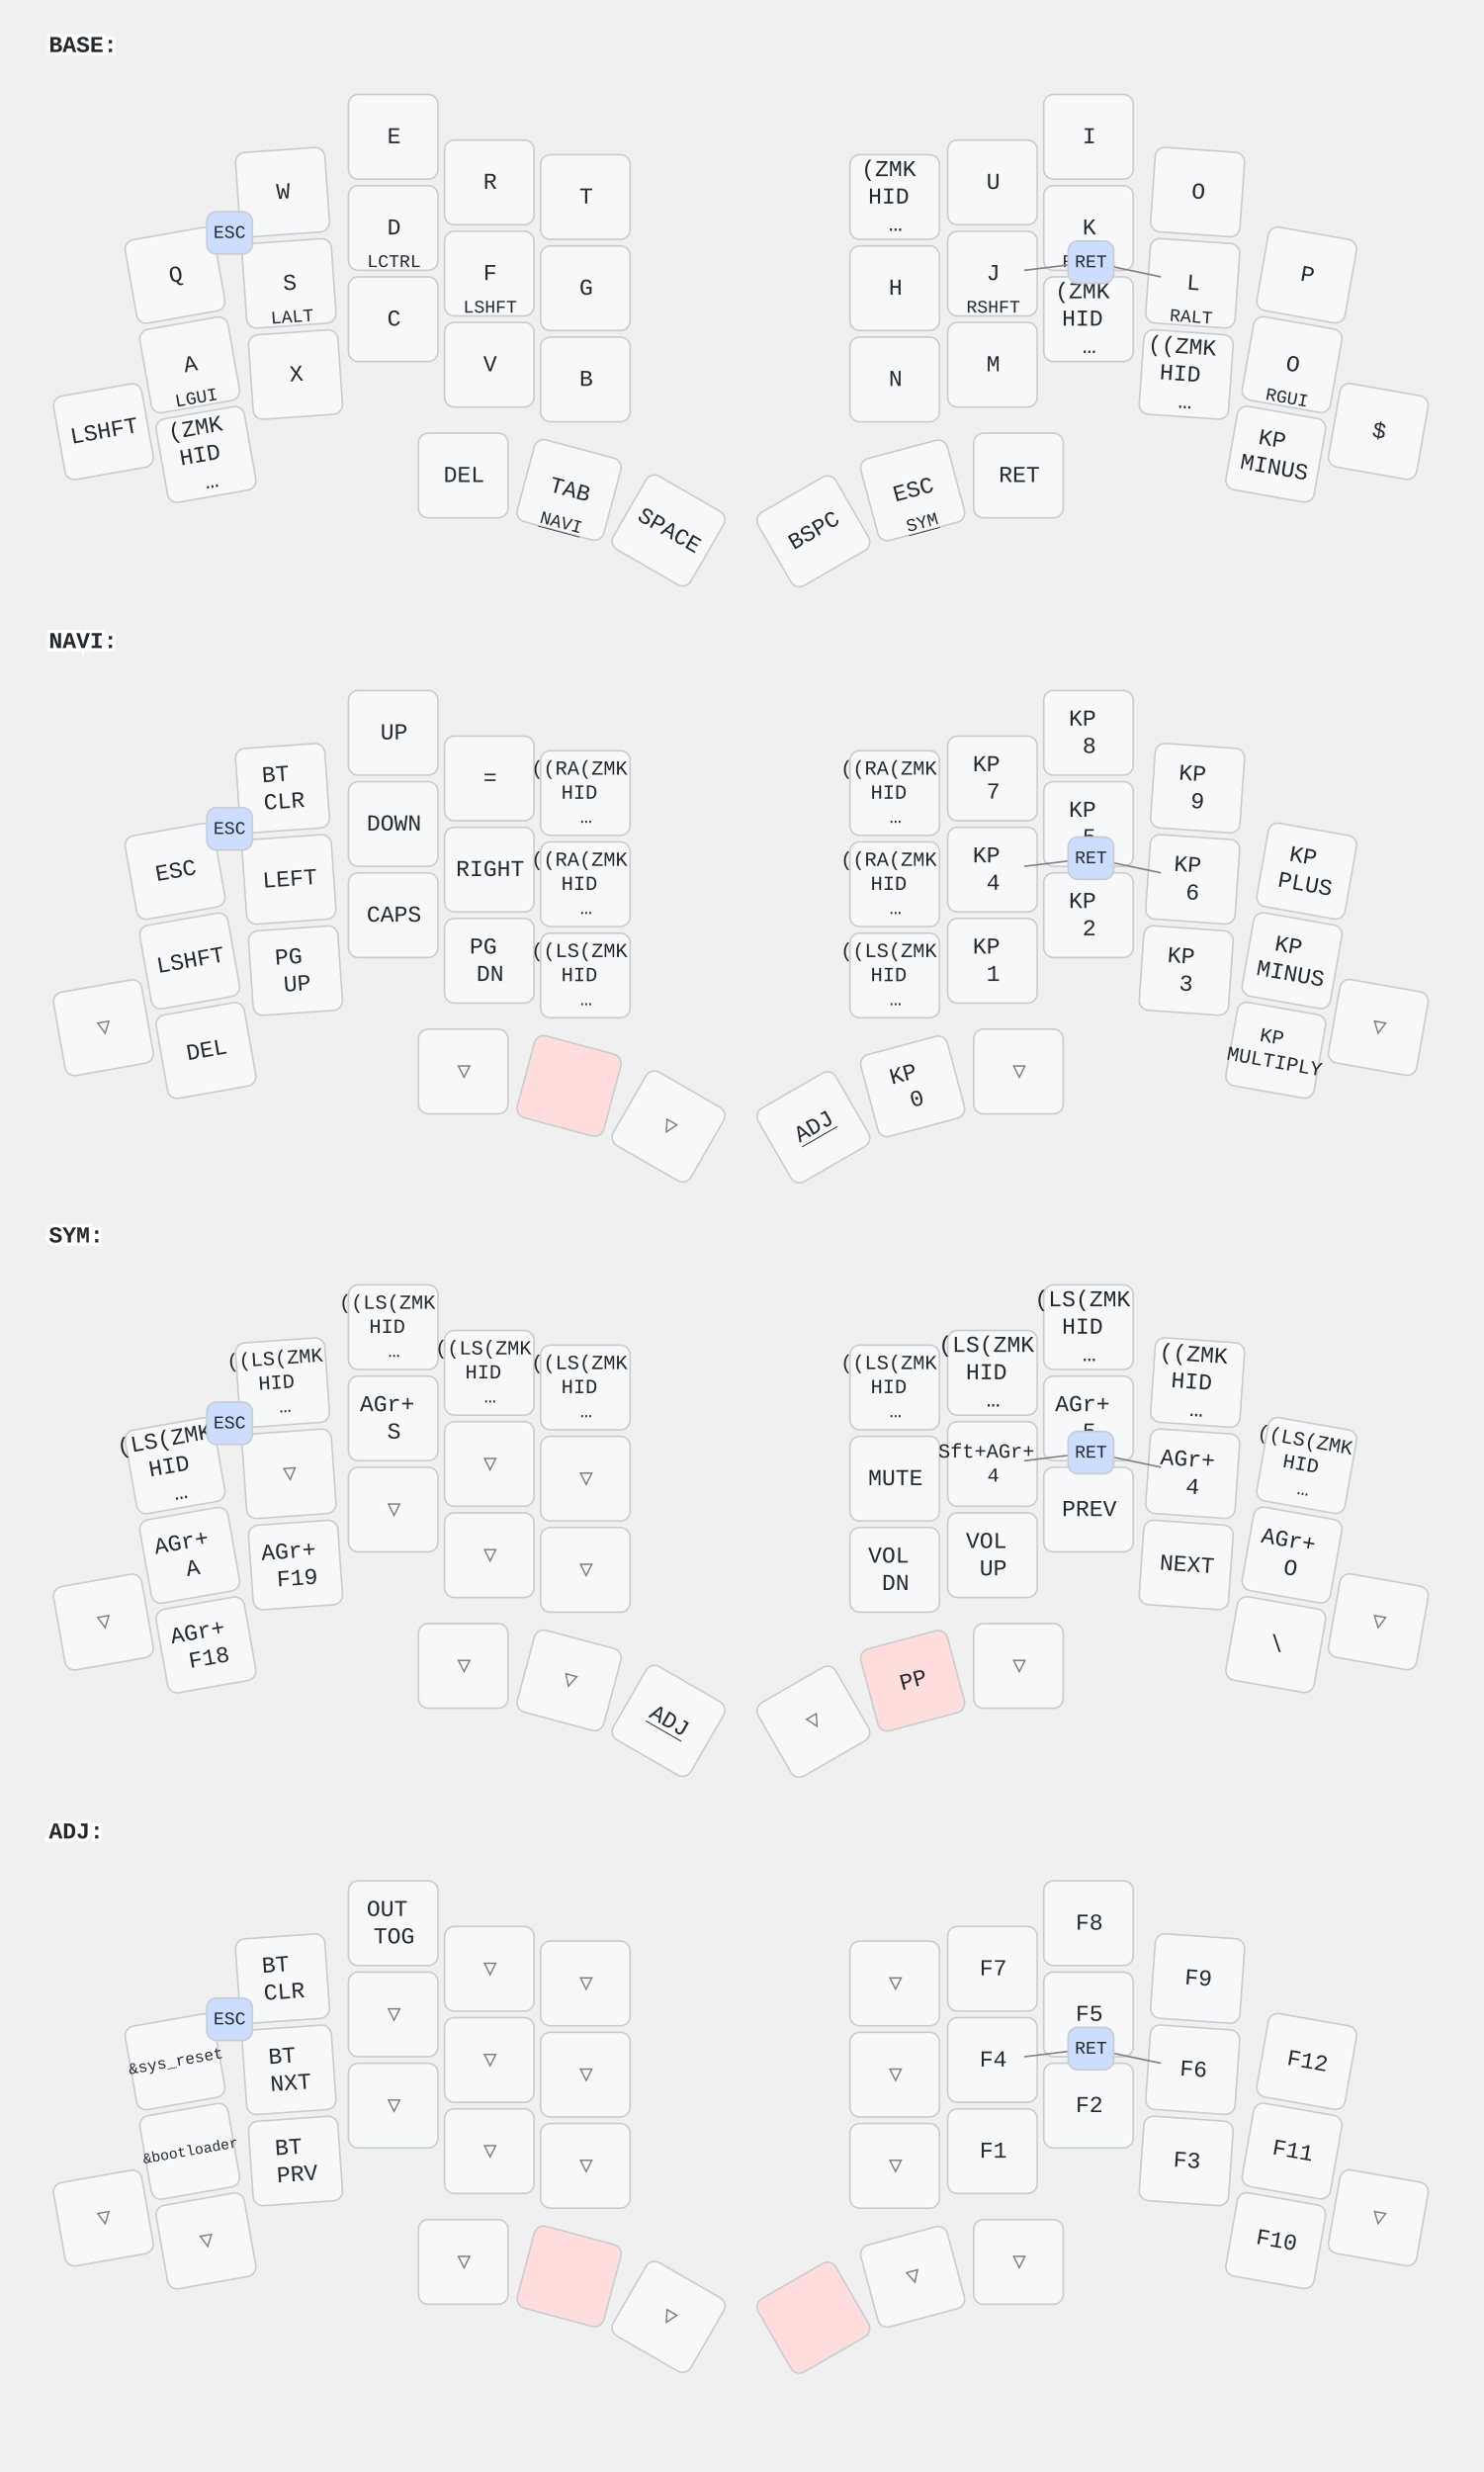
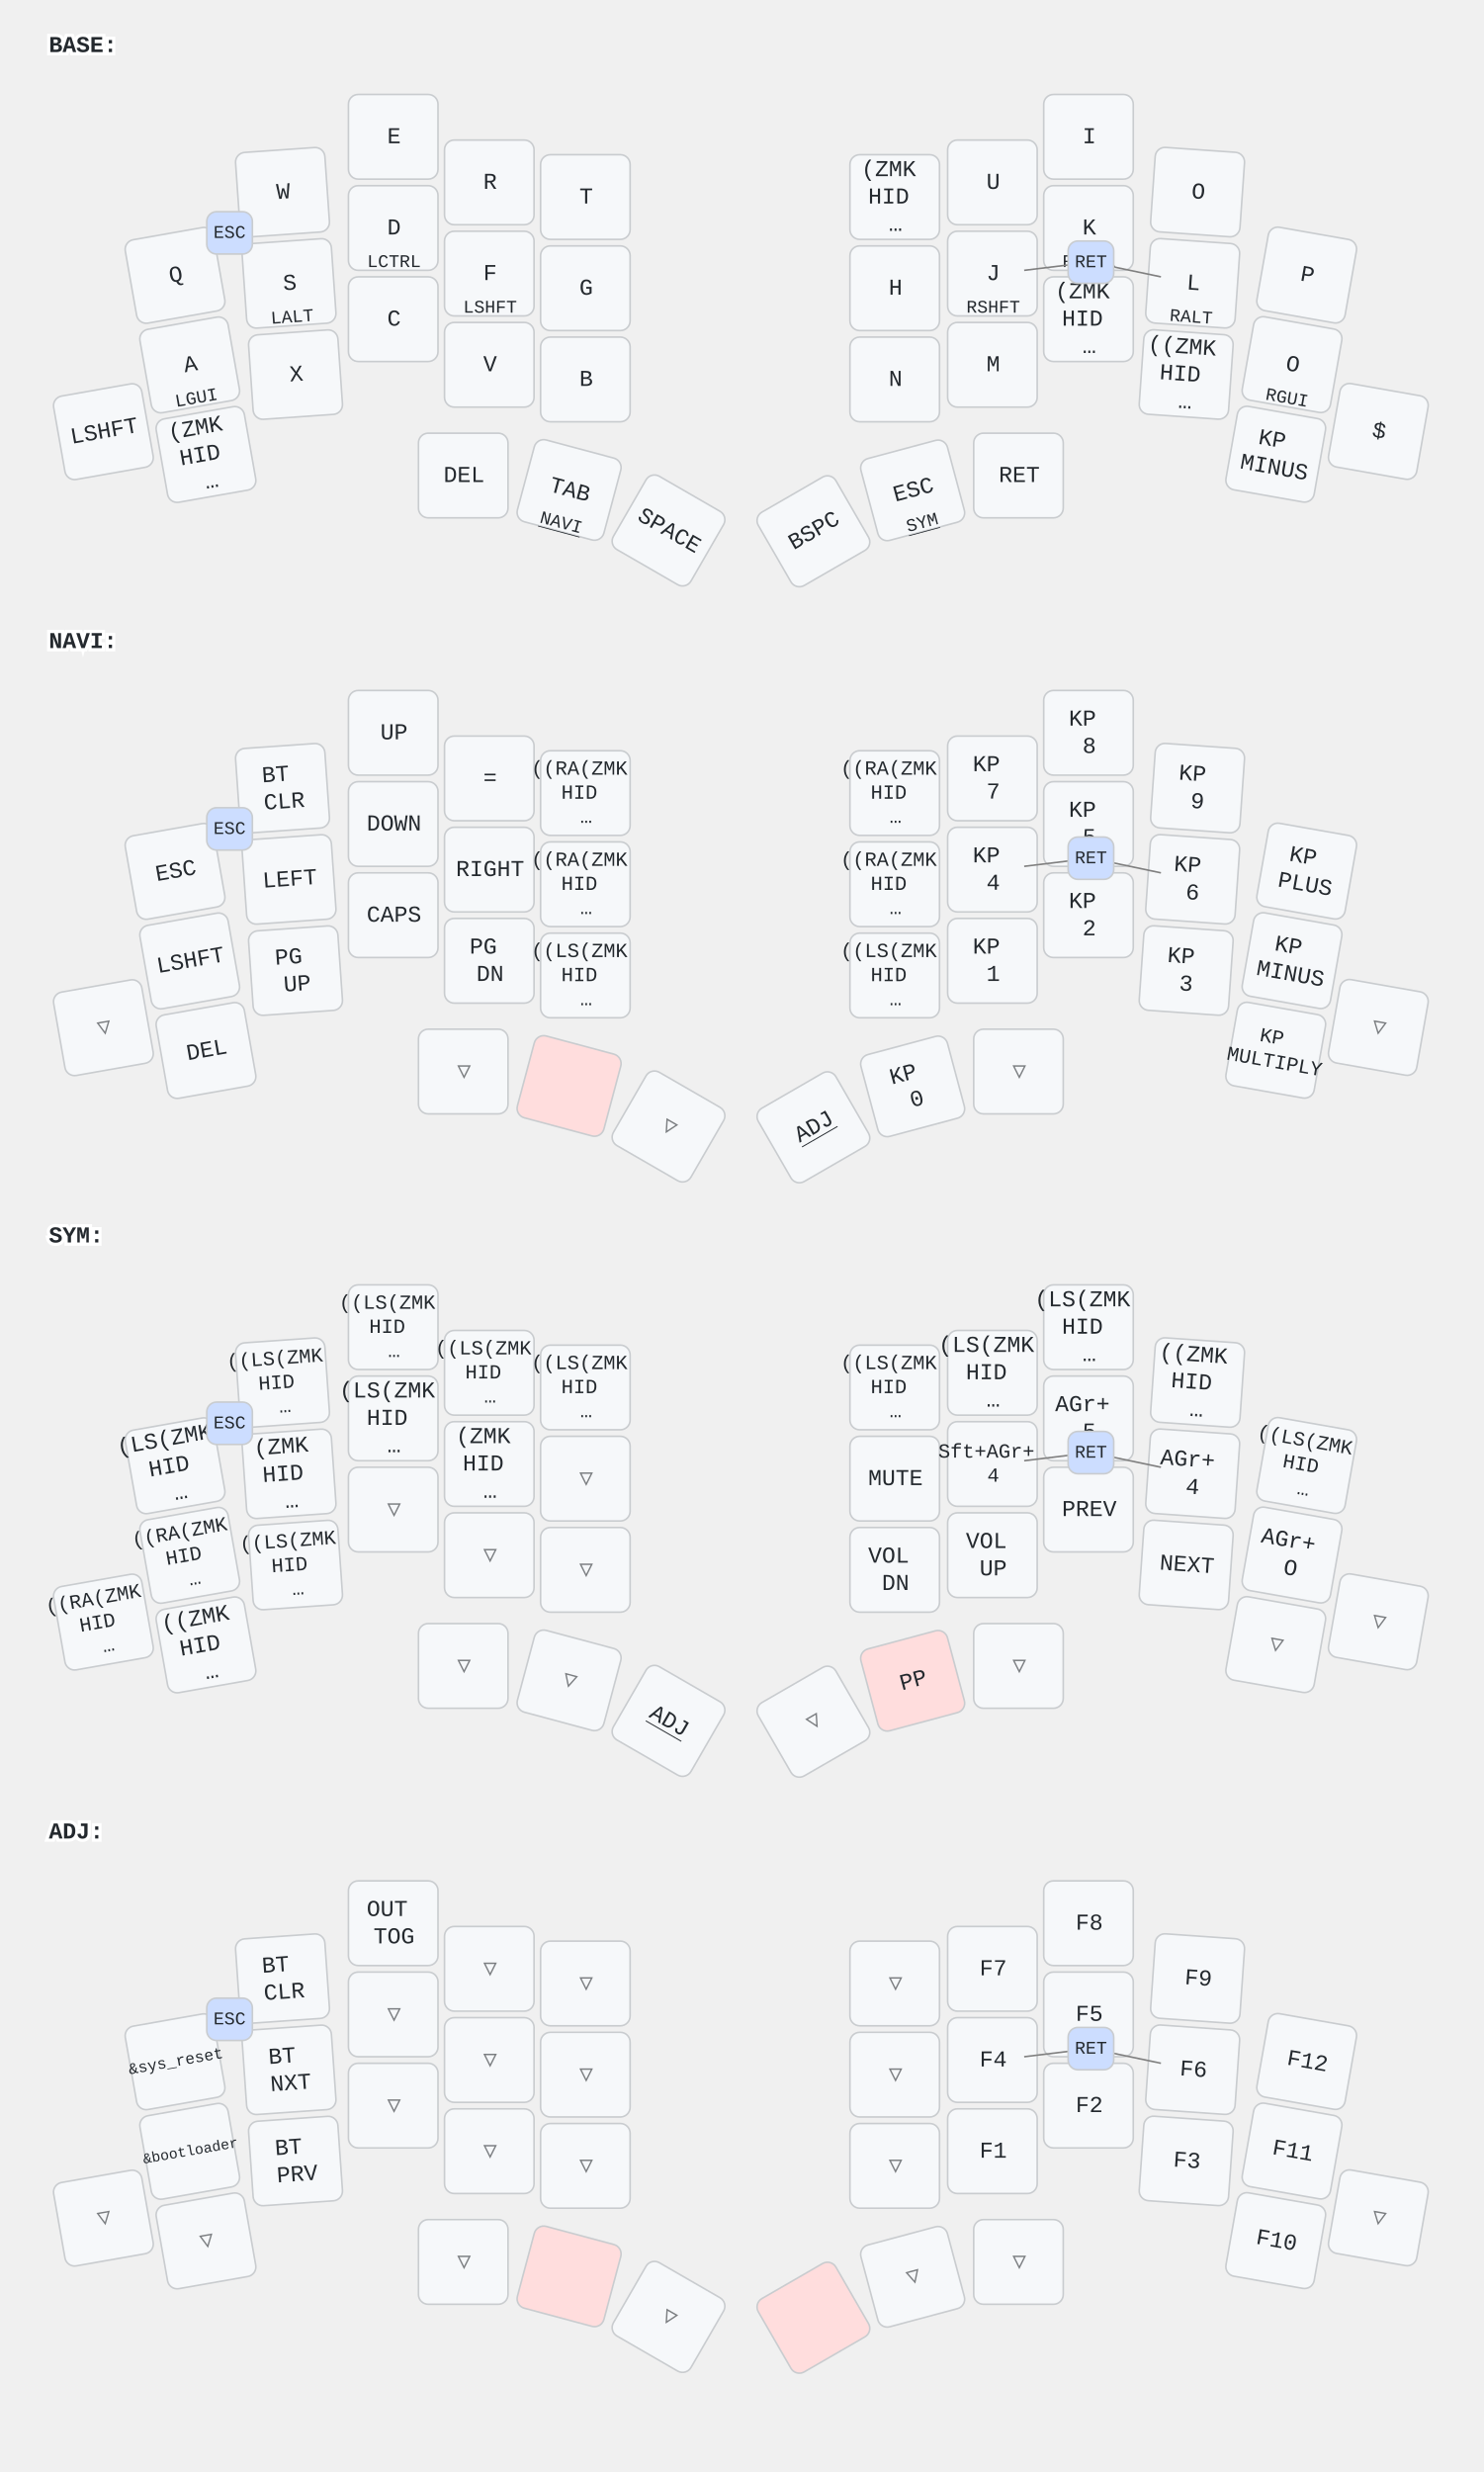
<svg xmlns="http://www.w3.org/2000/svg" width="911" height="1518" viewBox="0 0 911 1518" class="keymap">
  <style>/* inherit to force styles through use tags */
svg path {
    fill: inherit;
}

/* font and background color specifications */
svg.keymap {
    font-family: SFMono-Regular,Consolas,Liberation Mono,Menlo,monospace;
    font-size: 14px;
    font-kerning: normal;
    text-rendering: optimizeLegibility;
    fill: #24292e;
}

/* default key styling */
rect.key {
    fill: #f6f8fa;
}

rect.key, rect.combo {
    stroke: #c9cccf;
    stroke-width: 1;
}

/* default key side styling, only used is draw_key_sides is set */
rect.side {
    filter: brightness(90%);
}

/* color accent for combo boxes */
rect.combo, rect.combo-separate {
    fill: #cdf;
}

/* color accent for held keys */
rect.held, rect.combo.held {
    fill: #fdd;
}

/* color accent for ghost (optional) keys */
rect.ghost, rect.combo.ghost {
    stroke-dasharray: 4, 4;
    stroke-width: 2;
}

text {
    text-anchor: middle;
    dominant-baseline: middle;
}

/* styling for layer labels */
text.label {
    font-weight: bold;
    text-anchor: start;
    stroke: white;
    stroke-width: 4;
    paint-order: stroke;
}

/* styling for optional footer */
text.footer {
    text-anchor: end;
    dominant-baseline: auto;
    stroke: white;
    stroke-width: 4;
    paint-order: stroke;
}

/* styling for combo tap, and key hold/shifted label text */
text.combo, text.hold, text.shifted {
    font-size: 11px;
}

text.hold {
    text-anchor: middle;
    dominant-baseline: auto;
}

text.shifted {
    text-anchor: middle;
    dominant-baseline: hanging;
}

text.layer-activator {
    text-decoration: underline;
}

/* styling for hold/shifted label text in combo box */
text.combo.hold, text.combo.shifted {
    font-size: 8px;
}

/* lighter symbol for transparent keys */
text.trans {
    fill: #7b7e81;
}

/* styling for combo dendrons */
path.combo {
    stroke-width: 1;
    stroke: gray;
    fill: none;
}

/* Start Tabler Icons Cleanup */
/* cannot use height/width with glyphs */
.icon-tabler &gt; path {
    fill: inherit;
    stroke: inherit;
    stroke-width: 2;
}
/* hide tabler's default box */
.icon-tabler &gt; path[stroke="none"][fill="none"] {
    visibility: hidden;
}
/* End Tabler Icons Cleanup */
</style>
  <g transform="translate(30, 0)" class="layer-BASE">
    <text x="0" y="28" class="label" id="BASE">BASE:</text>
    <g transform="translate(0, 56)">
      <g transform="translate(78, 113) rotate(-10.0)" class="key keypos-0">
        <rect rx="6" ry="6" x="-28" y="-26" width="55" height="52" class="key" />
        <text x="0" y="0" class="key tap">Q</text>
      </g>
      <g transform="translate(144, 62) rotate(-4.0)" class="key keypos-1">
        <rect rx="6" ry="6" x="-28" y="-26" width="55" height="52" class="key" />
        <text x="0" y="0" class="key tap">W</text>
      </g>
      <g transform="translate(212, 28)" class="key keypos-2">
        <rect rx="6" ry="6" x="-28" y="-26" width="55" height="52" class="key" />
        <text x="0" y="0" class="key tap">E</text>
      </g>
      <g transform="translate(271, 56)" class="key keypos-3">
        <rect rx="6" ry="6" x="-28" y="-26" width="55" height="52" class="key" />
        <text x="0" y="0" class="key tap">R</text>
      </g>
      <g transform="translate(330, 65)" class="key keypos-4">
        <rect rx="6" ry="6" x="-28" y="-26" width="55" height="52" class="key" />
        <text x="0" y="0" class="key tap">T</text>
      </g>
      <g transform="translate(520, 65)" class="key keypos-5">
        <rect rx="6" ry="6" x="-28" y="-26" width="55" height="52" class="key" />
        <text x="0" y="0" class="key tap">
          <tspan x="0" dy="-1.2em">(ZMK</tspan>
          <tspan x="0" dy="1.2em">HID</tspan>
          <tspan x="0" dy="1.2em">…</tspan>
        </text>
      </g>
      <g transform="translate(580, 56)" class="key keypos-6">
        <rect rx="6" ry="6" x="-28" y="-26" width="55" height="52" class="key" />
        <text x="0" y="0" class="key tap">U</text>
      </g>
      <g transform="translate(639, 28)" class="key keypos-7">
        <rect rx="6" ry="6" x="-28" y="-26" width="55" height="52" class="key" />
        <text x="0" y="0" class="key tap">I</text>
      </g>
      <g transform="translate(706, 62) rotate(4.0)" class="key keypos-8">
        <rect rx="6" ry="6" x="-28" y="-26" width="55" height="52" class="key" />
        <text x="0" y="0" class="key tap">O</text>
      </g>
      <g transform="translate(773, 113) rotate(10.0)" class="key keypos-9">
        <rect rx="6" ry="6" x="-28" y="-26" width="55" height="52" class="key" />
        <text x="0" y="0" class="key tap">P</text>
      </g>
      <g transform="translate(87, 168) rotate(-10.0)" class="key keypos-10">
        <rect rx="6" ry="6" x="-28" y="-26" width="55" height="52" class="key" />
        <text x="0" y="0" class="key tap">A</text>
        <text x="0" y="24" class="key hold">LGUI</text>
      </g>
      <g transform="translate(148, 118) rotate(-4.0)" class="key keypos-11">
        <rect rx="6" ry="6" x="-28" y="-26" width="55" height="52" class="key" />
        <text x="0" y="0" class="key tap">S</text>
        <text x="0" y="24" class="key hold">LALT</text>
      </g>
      <g transform="translate(212, 84)" class="key keypos-12">
        <rect rx="6" ry="6" x="-28" y="-26" width="55" height="52" class="key" />
        <text x="0" y="0" class="key tap">D</text>
        <text x="0" y="24" class="key hold">LCTRL</text>
      </g>
      <g transform="translate(271, 112)" class="key keypos-13">
        <rect rx="6" ry="6" x="-28" y="-26" width="55" height="52" class="key" />
        <text x="0" y="0" class="key tap">F</text>
        <text x="0" y="24" class="key hold">LSHFT</text>
      </g>
      <g transform="translate(330, 121)" class="key keypos-14">
        <rect rx="6" ry="6" x="-28" y="-26" width="55" height="52" class="key" />
        <text x="0" y="0" class="key tap">G</text>
      </g>
      <g transform="translate(520, 121)" class="key keypos-15">
        <rect rx="6" ry="6" x="-28" y="-26" width="55" height="52" class="key" />
        <text x="0" y="0" class="key tap">H</text>
      </g>
      <g transform="translate(580, 112)" class="key keypos-16">
        <rect rx="6" ry="6" x="-28" y="-26" width="55" height="52" class="key" />
        <text x="0" y="0" class="key tap">J</text>
        <text x="0" y="24" class="key hold">RSHFT</text>
      </g>
      <g transform="translate(639, 84)" class="key keypos-17">
        <rect rx="6" ry="6" x="-28" y="-26" width="55" height="52" class="key" />
        <text x="0" y="0" class="key tap">K</text>
        <text x="0" y="24" class="key hold">RCTRL</text>
      </g>
      <g transform="translate(703, 118) rotate(4.0)" class="key keypos-18">
        <rect rx="6" ry="6" x="-28" y="-26" width="55" height="52" class="key" />
        <text x="0" y="0" class="key tap">L</text>
        <text x="0" y="24" class="key hold">RALT</text>
      </g>
      <g transform="translate(764, 168) rotate(10.0)" class="key keypos-19">
        <rect rx="6" ry="6" x="-28" y="-26" width="55" height="52" class="key" />
        <text x="0" y="0" class="key tap">O</text>
        <text x="0" y="24" class="key hold">RGUI</text>
      </g>
      <g transform="translate(34, 209) rotate(-10.0)" class="key keypos-20">
        <rect rx="6" ry="6" x="-28" y="-26" width="55" height="52" class="key" />
        <text x="0" y="0" class="key tap">LSHFT</text>
      </g>
      <g transform="translate(97, 223) rotate(-10.0)" class="key keypos-21">
        <rect rx="6" ry="6" x="-28" y="-26" width="55" height="52" class="key" />
        <text x="0" y="0" class="key tap">
          <tspan x="0" dy="-1.2em">(ZMK</tspan>
          <tspan x="0" dy="1.2em">HID</tspan>
          <tspan x="0" dy="1.2em">…</tspan>
        </text>
      </g>
      <g transform="translate(152, 174) rotate(-4.0)" class="key keypos-22">
        <rect rx="6" ry="6" x="-28" y="-26" width="55" height="52" class="key" />
        <text x="0" y="0" class="key tap">X</text>
      </g>
      <g transform="translate(212, 140)" class="key keypos-23">
        <rect rx="6" ry="6" x="-28" y="-26" width="55" height="52" class="key" />
        <text x="0" y="0" class="key tap">C</text>
      </g>
      <g transform="translate(271, 168)" class="key keypos-24">
        <rect rx="6" ry="6" x="-28" y="-26" width="55" height="52" class="key" />
        <text x="0" y="0" class="key tap">V</text>
      </g>
      <g transform="translate(330, 177)" class="key keypos-25">
        <rect rx="6" ry="6" x="-28" y="-26" width="55" height="52" class="key" />
        <text x="0" y="0" class="key tap">B</text>
      </g>
      <g transform="translate(520, 177)" class="key keypos-26">
        <rect rx="6" ry="6" x="-28" y="-26" width="55" height="52" class="key" />
        <text x="0" y="0" class="key tap">N</text>
      </g>
      <g transform="translate(580, 168)" class="key keypos-27">
        <rect rx="6" ry="6" x="-28" y="-26" width="55" height="52" class="key" />
        <text x="0" y="0" class="key tap">M</text>
      </g>
      <g transform="translate(639, 140)" class="key keypos-28">
        <rect rx="6" ry="6" x="-28" y="-26" width="55" height="52" class="key" />
        <text x="0" y="0" class="key tap">
          <tspan x="0" dy="-1.2em">(ZMK</tspan>
          <tspan x="0" dy="1.2em">HID</tspan>
          <tspan x="0" dy="1.2em">…</tspan>
        </text>
      </g>
      <g transform="translate(699, 174) rotate(4.0)" class="key keypos-29">
        <rect rx="6" ry="6" x="-28" y="-26" width="55" height="52" class="key" />
        <text x="0" y="0" class="key tap">
          <tspan x="0" dy="-1.2em">((ZMK</tspan>
          <tspan x="0" dy="1.2em">HID</tspan>
          <tspan x="0" dy="1.2em">…</tspan>
        </text>
      </g>
      <g transform="translate(754, 223) rotate(10.0)" class="key keypos-30">
        <rect rx="6" ry="6" x="-28" y="-26" width="55" height="52" class="key" />
        <text x="0" y="0" class="key tap">
          <tspan x="0" dy="-0.6em">KP</tspan>
          <tspan x="0" dy="1.2em">MINUS</tspan>
        </text>
      </g>
      <g transform="translate(817, 209) rotate(10.0)" class="key keypos-31">
        <rect rx="6" ry="6" x="-28" y="-26" width="55" height="52" class="key" />
        <text x="0" y="0" class="key tap">$</text>
      </g>
      <g transform="translate(255, 236)" class="key keypos-32">
        <rect rx="6" ry="6" x="-28" y="-26" width="55" height="52" class="key" />
        <text x="0" y="0" class="key tap">DEL</text>
      </g>
      <g transform="translate(320, 245) rotate(15.0)" class="key keypos-33">
        <rect rx="6" ry="6" x="-28" y="-26" width="55" height="52" class="key" />
        <text x="0" y="0" class="key tap">TAB</text>
        <a href="#NAVI">
          <text x="0" y="24" class="key hold layer-activator">NAVI</text>
        </a>
      </g>
      <g transform="translate(381, 270) rotate(30.0)" class="key keypos-34">
        <rect rx="6" ry="6" x="-28" y="-26" width="55" height="52" class="key" />
        <text x="0" y="0" class="key tap">SPACE</text>
      </g>
      <g transform="translate(470, 270) rotate(-30.0)" class="key keypos-35">
        <rect rx="6" ry="6" x="-28" y="-26" width="55" height="52" class="key" />
        <text x="0" y="0" class="key tap">BSPC</text>
      </g>
      <g transform="translate(531, 245) rotate(-15.0)" class="key keypos-36">
        <rect rx="6" ry="6" x="-28" y="-26" width="55" height="52" class="key" />
        <text x="0" y="0" class="key tap">ESC</text>
        <a href="#SYM">
          <text x="0" y="24" class="key hold layer-activator">SYM</text>
        </a>
      </g>
      <g transform="translate(596, 236)" class="key keypos-37">
        <rect rx="6" ry="6" x="-28" y="-26" width="55" height="52" class="key" />
        <text x="0" y="0" class="key tap">RET</text>
      </g>
      <g class="combo combopos-0">
        <rect rx="6" ry="6" x="97" y="74" width="28" height="26" class="combo" />
        <text x="111" y="87" class="combo tap">ESC</text>
      </g>
      <g class="combo combopos-1">
        <path d="M640,105 l-41,5" class="combo" />
        <path d="M640,105 l43,9" class="combo" />
        <rect rx="6" ry="6" x="626" y="92" width="28" height="26" class="combo" />
        <text x="640" y="105" class="combo tap">RET</text>
      </g>
    </g>
  </g>
  <g transform="translate(30, 366)" class="layer-NAVI">
    <text x="0" y="28" class="label" id="NAVI">NAVI:</text>
    <g transform="translate(0, 56)">
      <g transform="translate(78, 113) rotate(-10.0)" class="key keypos-0">
        <rect rx="6" ry="6" x="-28" y="-26" width="55" height="52" class="key" />
        <text x="0" y="0" class="key tap">ESC</text>
      </g>
      <g transform="translate(144, 62) rotate(-4.0)" class="key keypos-1">
        <rect rx="6" ry="6" x="-28" y="-26" width="55" height="52" class="key" />
        <text x="0" y="0" class="key tap">
          <tspan x="0" dy="-0.6em">BT</tspan>
          <tspan x="0" dy="1.2em">CLR</tspan>
        </text>
      </g>
      <g transform="translate(212, 28)" class="key keypos-2">
        <rect rx="6" ry="6" x="-28" y="-26" width="55" height="52" class="key" />
        <text x="0" y="0" class="key tap">UP</text>
      </g>
      <g transform="translate(271, 56)" class="key keypos-3">
        <rect rx="6" ry="6" x="-28" y="-26" width="55" height="52" class="key" />
        <text x="0" y="0" class="key tap">=</text>
      </g>
      <g transform="translate(330, 65)" class="key keypos-4">
        <rect rx="6" ry="6" x="-28" y="-26" width="55" height="52" class="key" />
        <text x="0" y="0" class="key tap">
          <tspan x="0" dy="-1.2em" style="font-size: 88%">((RA(ZMK</tspan>
          <tspan x="0" dy="1.2em" style="font-size: 88%">HID</tspan>
          <tspan x="0" dy="1.2em" style="font-size: 88%">…</tspan>
        </text>
      </g>
      <g transform="translate(520, 65)" class="key keypos-5">
        <rect rx="6" ry="6" x="-28" y="-26" width="55" height="52" class="key" />
        <text x="0" y="0" class="key tap">
          <tspan x="0" dy="-1.2em" style="font-size: 88%">((RA(ZMK</tspan>
          <tspan x="0" dy="1.2em" style="font-size: 88%">HID</tspan>
          <tspan x="0" dy="1.2em" style="font-size: 88%">…</tspan>
        </text>
      </g>
      <g transform="translate(580, 56)" class="key keypos-6">
        <rect rx="6" ry="6" x="-28" y="-26" width="55" height="52" class="key" />
        <text x="0" y="0" class="key tap">
          <tspan x="0" dy="-0.6em">KP</tspan>
          <tspan x="0" dy="1.2em">7</tspan>
        </text>
      </g>
      <g transform="translate(639, 28)" class="key keypos-7">
        <rect rx="6" ry="6" x="-28" y="-26" width="55" height="52" class="key" />
        <text x="0" y="0" class="key tap">
          <tspan x="0" dy="-0.6em">KP</tspan>
          <tspan x="0" dy="1.2em">8</tspan>
        </text>
      </g>
      <g transform="translate(706, 62) rotate(4.0)" class="key keypos-8">
        <rect rx="6" ry="6" x="-28" y="-26" width="55" height="52" class="key" />
        <text x="0" y="0" class="key tap">
          <tspan x="0" dy="-0.6em">KP</tspan>
          <tspan x="0" dy="1.2em">9</tspan>
        </text>
      </g>
      <g transform="translate(773, 113) rotate(10.0)" class="key keypos-9">
        <rect rx="6" ry="6" x="-28" y="-26" width="55" height="52" class="key" />
        <text x="0" y="0" class="key tap">
          <tspan x="0" dy="-0.6em">KP</tspan>
          <tspan x="0" dy="1.2em">PLUS</tspan>
        </text>
      </g>
      <g transform="translate(87, 168) rotate(-10.0)" class="key keypos-10">
        <rect rx="6" ry="6" x="-28" y="-26" width="55" height="52" class="key" />
        <text x="0" y="0" class="key tap">LSHFT</text>
      </g>
      <g transform="translate(148, 118) rotate(-4.0)" class="key keypos-11">
        <rect rx="6" ry="6" x="-28" y="-26" width="55" height="52" class="key" />
        <text x="0" y="0" class="key tap">LEFT</text>
      </g>
      <g transform="translate(212, 84)" class="key keypos-12">
        <rect rx="6" ry="6" x="-28" y="-26" width="55" height="52" class="key" />
        <text x="0" y="0" class="key tap">DOWN</text>
      </g>
      <g transform="translate(271, 112)" class="key keypos-13">
        <rect rx="6" ry="6" x="-28" y="-26" width="55" height="52" class="key" />
        <text x="0" y="0" class="key tap">RIGHT</text>
      </g>
      <g transform="translate(330, 121)" class="key keypos-14">
        <rect rx="6" ry="6" x="-28" y="-26" width="55" height="52" class="key" />
        <text x="0" y="0" class="key tap">
          <tspan x="0" dy="-1.2em" style="font-size: 88%">((RA(ZMK</tspan>
          <tspan x="0" dy="1.2em" style="font-size: 88%">HID</tspan>
          <tspan x="0" dy="1.2em" style="font-size: 88%">…</tspan>
        </text>
      </g>
      <g transform="translate(520, 121)" class="key keypos-15">
        <rect rx="6" ry="6" x="-28" y="-26" width="55" height="52" class="key" />
        <text x="0" y="0" class="key tap">
          <tspan x="0" dy="-1.2em" style="font-size: 88%">((RA(ZMK</tspan>
          <tspan x="0" dy="1.2em" style="font-size: 88%">HID</tspan>
          <tspan x="0" dy="1.2em" style="font-size: 88%">…</tspan>
        </text>
      </g>
      <g transform="translate(580, 112)" class="key keypos-16">
        <rect rx="6" ry="6" x="-28" y="-26" width="55" height="52" class="key" />
        <text x="0" y="0" class="key tap">
          <tspan x="0" dy="-0.6em">KP</tspan>
          <tspan x="0" dy="1.2em">4</tspan>
        </text>
      </g>
      <g transform="translate(639, 84)" class="key keypos-17">
        <rect rx="6" ry="6" x="-28" y="-26" width="55" height="52" class="key" />
        <text x="0" y="0" class="key tap">
          <tspan x="0" dy="-0.6em">KP</tspan>
          <tspan x="0" dy="1.2em">5</tspan>
        </text>
      </g>
      <g transform="translate(703, 118) rotate(4.0)" class="key keypos-18">
        <rect rx="6" ry="6" x="-28" y="-26" width="55" height="52" class="key" />
        <text x="0" y="0" class="key tap">
          <tspan x="0" dy="-0.6em">KP</tspan>
          <tspan x="0" dy="1.2em">6</tspan>
        </text>
      </g>
      <g transform="translate(764, 168) rotate(10.0)" class="key keypos-19">
        <rect rx="6" ry="6" x="-28" y="-26" width="55" height="52" class="key" />
        <text x="0" y="0" class="key tap">
          <tspan x="0" dy="-0.6em">KP</tspan>
          <tspan x="0" dy="1.2em">MINUS</tspan>
        </text>
      </g>
      <g transform="translate(34, 209) rotate(-10.0)" class="key trans keypos-20">
        <rect rx="6" ry="6" x="-28" y="-26" width="55" height="52" class="key trans" />
        <text x="0" y="0" class="key trans tap">▽</text>
      </g>
      <g transform="translate(97, 223) rotate(-10.0)" class="key keypos-21">
        <rect rx="6" ry="6" x="-28" y="-26" width="55" height="52" class="key" />
        <text x="0" y="0" class="key tap">DEL</text>
      </g>
      <g transform="translate(152, 174) rotate(-4.0)" class="key keypos-22">
        <rect rx="6" ry="6" x="-28" y="-26" width="55" height="52" class="key" />
        <text x="0" y="0" class="key tap">
          <tspan x="0" dy="-0.6em">PG</tspan>
          <tspan x="0" dy="1.2em">UP</tspan>
        </text>
      </g>
      <g transform="translate(212, 140)" class="key keypos-23">
        <rect rx="6" ry="6" x="-28" y="-26" width="55" height="52" class="key" />
        <text x="0" y="0" class="key tap">CAPS</text>
      </g>
      <g transform="translate(271, 168)" class="key keypos-24">
        <rect rx="6" ry="6" x="-28" y="-26" width="55" height="52" class="key" />
        <text x="0" y="0" class="key tap">
          <tspan x="0" dy="-0.6em">PG</tspan>
          <tspan x="0" dy="1.2em">DN</tspan>
        </text>
      </g>
      <g transform="translate(330, 177)" class="key keypos-25">
        <rect rx="6" ry="6" x="-28" y="-26" width="55" height="52" class="key" />
        <text x="0" y="0" class="key tap">
          <tspan x="0" dy="-1.2em" style="font-size: 88%">((LS(ZMK</tspan>
          <tspan x="0" dy="1.2em" style="font-size: 88%">HID</tspan>
          <tspan x="0" dy="1.2em" style="font-size: 88%">…</tspan>
        </text>
      </g>
      <g transform="translate(520, 177)" class="key keypos-26">
        <rect rx="6" ry="6" x="-28" y="-26" width="55" height="52" class="key" />
        <text x="0" y="0" class="key tap">
          <tspan x="0" dy="-1.2em" style="font-size: 88%">((LS(ZMK</tspan>
          <tspan x="0" dy="1.2em" style="font-size: 88%">HID</tspan>
          <tspan x="0" dy="1.2em" style="font-size: 88%">…</tspan>
        </text>
      </g>
      <g transform="translate(580, 168)" class="key keypos-27">
        <rect rx="6" ry="6" x="-28" y="-26" width="55" height="52" class="key" />
        <text x="0" y="0" class="key tap">
          <tspan x="0" dy="-0.6em">KP</tspan>
          <tspan x="0" dy="1.2em">1</tspan>
        </text>
      </g>
      <g transform="translate(639, 140)" class="key keypos-28">
        <rect rx="6" ry="6" x="-28" y="-26" width="55" height="52" class="key" />
        <text x="0" y="0" class="key tap">
          <tspan x="0" dy="-0.6em">KP</tspan>
          <tspan x="0" dy="1.2em">2</tspan>
        </text>
      </g>
      <g transform="translate(699, 174) rotate(4.0)" class="key keypos-29">
        <rect rx="6" ry="6" x="-28" y="-26" width="55" height="52" class="key" />
        <text x="0" y="0" class="key tap">
          <tspan x="0" dy="-0.6em">KP</tspan>
          <tspan x="0" dy="1.2em">3</tspan>
        </text>
      </g>
      <g transform="translate(754, 223) rotate(10.0)" class="key keypos-30">
        <rect rx="6" ry="6" x="-28" y="-26" width="55" height="52" class="key" />
        <text x="0" y="0" class="key tap">
          <tspan x="0" dy="-0.6em" style="font-size: 88%">KP</tspan>
          <tspan x="0" dy="1.2em" style="font-size: 88%">MULTIPLY</tspan>
        </text>
      </g>
      <g transform="translate(817, 209) rotate(10.0)" class="key trans keypos-31">
        <rect rx="6" ry="6" x="-28" y="-26" width="55" height="52" class="key trans" />
        <text x="0" y="0" class="key trans tap">▽</text>
      </g>
      <g transform="translate(255, 236)" class="key trans keypos-32">
        <rect rx="6" ry="6" x="-28" y="-26" width="55" height="52" class="key trans" />
        <text x="0" y="0" class="key trans tap">▽</text>
      </g>
      <g transform="translate(320, 245) rotate(15.0)" class="key held keypos-33">
        <rect rx="6" ry="6" x="-28" y="-26" width="55" height="52" class="key held" />
      </g>
      <g transform="translate(381, 270) rotate(30.0)" class="key trans keypos-34">
        <rect rx="6" ry="6" x="-28" y="-26" width="55" height="52" class="key trans" />
        <text x="0" y="0" class="key trans tap">▽</text>
      </g>
      <g transform="translate(470, 270) rotate(-30.0)" class="key keypos-35">
        <rect rx="6" ry="6" x="-28" y="-26" width="55" height="52" class="key" />
        <a href="#ADJ">
          <text x="0" y="0" class="key tap layer-activator">ADJ</text>
        </a>
      </g>
      <g transform="translate(531, 245) rotate(-15.0)" class="key keypos-36">
        <rect rx="6" ry="6" x="-28" y="-26" width="55" height="52" class="key" />
        <text x="0" y="0" class="key tap">
          <tspan x="0" dy="-0.6em">KP</tspan>
          <tspan x="0" dy="1.2em">0</tspan>
        </text>
      </g>
      <g transform="translate(596, 236)" class="key trans keypos-37">
        <rect rx="6" ry="6" x="-28" y="-26" width="55" height="52" class="key trans" />
        <text x="0" y="0" class="key trans tap">▽</text>
      </g>
      <g class="combo combopos-0">
        <rect rx="6" ry="6" x="97" y="74" width="28" height="26" class="combo" />
        <text x="111" y="87" class="combo tap">ESC</text>
      </g>
      <g class="combo combopos-1">
        <path d="M640,105 l-41,5" class="combo" />
        <path d="M640,105 l43,9" class="combo" />
        <rect rx="6" ry="6" x="626" y="92" width="28" height="26" class="combo" />
        <text x="640" y="105" class="combo tap">RET</text>
      </g>
    </g>
  </g>
  <g transform="translate(30, 731)" class="layer-SYM">
    <text x="0" y="28" class="label" id="SYM">SYM:</text>
    <g transform="translate(0, 56)">
      <g transform="translate(78, 113) rotate(-10.0)" class="key keypos-0">
        <rect rx="6" ry="6" x="-28" y="-26" width="55" height="52" class="key" />
        <text x="0" y="0" class="key tap">
          <tspan x="0" dy="-1.2em">(LS(ZMK</tspan>
          <tspan x="0" dy="1.2em">HID</tspan>
          <tspan x="0" dy="1.2em">…</tspan>
        </text>
      </g>
      <g transform="translate(144, 62) rotate(-4.0)" class="key keypos-1">
        <rect rx="6" ry="6" x="-28" y="-26" width="55" height="52" class="key" />
        <text x="0" y="0" class="key tap">
          <tspan x="0" dy="-1.2em" style="font-size: 88%">((LS(ZMK</tspan>
          <tspan x="0" dy="1.2em" style="font-size: 88%">HID</tspan>
          <tspan x="0" dy="1.2em" style="font-size: 88%">…</tspan>
        </text>
      </g>
      <g transform="translate(212, 28)" class="key keypos-2">
        <rect rx="6" ry="6" x="-28" y="-26" width="55" height="52" class="key" />
        <text x="0" y="0" class="key tap">
          <tspan x="0" dy="-1.2em" style="font-size: 88%">((LS(ZMK</tspan>
          <tspan x="0" dy="1.2em" style="font-size: 88%">HID</tspan>
          <tspan x="0" dy="1.2em" style="font-size: 88%">…</tspan>
        </text>
      </g>
      <g transform="translate(271, 56)" class="key keypos-3">
        <rect rx="6" ry="6" x="-28" y="-26" width="55" height="52" class="key" />
        <text x="0" y="0" class="key tap">
          <tspan x="0" dy="-1.2em" style="font-size: 88%">((LS(ZMK</tspan>
          <tspan x="0" dy="1.2em" style="font-size: 88%">HID</tspan>
          <tspan x="0" dy="1.2em" style="font-size: 88%">…</tspan>
        </text>
      </g>
      <g transform="translate(330, 65)" class="key keypos-4">
        <rect rx="6" ry="6" x="-28" y="-26" width="55" height="52" class="key" />
        <text x="0" y="0" class="key tap">
          <tspan x="0" dy="-1.2em" style="font-size: 88%">((LS(ZMK</tspan>
          <tspan x="0" dy="1.2em" style="font-size: 88%">HID</tspan>
          <tspan x="0" dy="1.2em" style="font-size: 88%">…</tspan>
        </text>
      </g>
      <g transform="translate(520, 65)" class="key keypos-5">
        <rect rx="6" ry="6" x="-28" y="-26" width="55" height="52" class="key" />
        <text x="0" y="0" class="key tap">
          <tspan x="0" dy="-1.2em" style="font-size: 88%">((LS(ZMK</tspan>
          <tspan x="0" dy="1.2em" style="font-size: 88%">HID</tspan>
          <tspan x="0" dy="1.2em" style="font-size: 88%">…</tspan>
        </text>
      </g>
      <g transform="translate(580, 56)" class="key keypos-6">
        <rect rx="6" ry="6" x="-28" y="-26" width="55" height="52" class="key" />
        <text x="0" y="0" class="key tap">
          <tspan x="0" dy="-1.2em">(LS(ZMK</tspan>
          <tspan x="0" dy="1.2em">HID</tspan>
          <tspan x="0" dy="1.2em">…</tspan>
        </text>
      </g>
      <g transform="translate(639, 28)" class="key keypos-7">
        <rect rx="6" ry="6" x="-28" y="-26" width="55" height="52" class="key" />
        <text x="0" y="0" class="key tap">
          <tspan x="0" dy="-1.2em">(LS(ZMK</tspan>
          <tspan x="0" dy="1.2em">HID</tspan>
          <tspan x="0" dy="1.2em">…</tspan>
        </text>
      </g>
      <g transform="translate(706, 62) rotate(4.0)" class="key keypos-8">
        <rect rx="6" ry="6" x="-28" y="-26" width="55" height="52" class="key" />
        <text x="0" y="0" class="key tap">
          <tspan x="0" dy="-1.2em">((ZMK</tspan>
          <tspan x="0" dy="1.2em">HID</tspan>
          <tspan x="0" dy="1.2em">…</tspan>
        </text>
      </g>
      <g transform="translate(773, 113) rotate(10.0)" class="key keypos-9">
        <rect rx="6" ry="6" x="-28" y="-26" width="55" height="52" class="key" />
        <text x="0" y="0" class="key tap">
          <tspan x="0" dy="-1.2em" style="font-size: 88%">((LS(ZMK</tspan>
          <tspan x="0" dy="1.2em" style="font-size: 88%">HID</tspan>
          <tspan x="0" dy="1.2em" style="font-size: 88%">…</tspan>
        </text>
      </g>
      <g transform="translate(87, 168) rotate(-10.0)" class="key keypos-10">
        <rect rx="6" ry="6" x="-28" y="-26" width="55" height="52" class="key" />
        <text x="0" y="0" class="key tap">
-           <tspan x="0" dy="-0.6em">AGr+</tspan>
-           <tspan x="0" dy="1.2em">A</tspan>
-         </text>
-       </g>
-       <g transform="translate(148, 118) rotate(-4.0)" class="key trans keypos-11">
-         <rect rx="6" ry="6" x="-28" y="-26" width="55" height="52" class="key trans" />
-         <text x="0" y="0" class="key trans tap">▽</text>
+           <tspan x="0" dy="-1.2em" style="font-size: 88%">((RA(ZMK</tspan>
+           <tspan x="0" dy="1.2em" style="font-size: 88%">HID</tspan>
+           <tspan x="0" dy="1.2em" style="font-size: 88%">…</tspan>
+         </text>
+       </g>
+       <g transform="translate(148, 118) rotate(-4.0)" class="key keypos-11">
+         <rect rx="6" ry="6" x="-28" y="-26" width="55" height="52" class="key" />
+         <text x="0" y="0" class="key tap">
+           <tspan x="0" dy="-1.2em">(ZMK</tspan>
+           <tspan x="0" dy="1.2em">HID</tspan>
+           <tspan x="0" dy="1.2em">…</tspan>
+         </text>
      </g>
      <g transform="translate(212, 84)" class="key keypos-12">
        <rect rx="6" ry="6" x="-28" y="-26" width="55" height="52" class="key" />
        <text x="0" y="0" class="key tap">
-           <tspan x="0" dy="-0.6em">AGr+</tspan>
-           <tspan x="0" dy="1.2em">S</tspan>
-         </text>
-       </g>
-       <g transform="translate(271, 112)" class="key trans keypos-13">
-         <rect rx="6" ry="6" x="-28" y="-26" width="55" height="52" class="key trans" />
-         <text x="0" y="0" class="key trans tap">▽</text>
+           <tspan x="0" dy="-1.2em">(LS(ZMK</tspan>
+           <tspan x="0" dy="1.2em">HID</tspan>
+           <tspan x="0" dy="1.2em">…</tspan>
+         </text>
+       </g>
+       <g transform="translate(271, 112)" class="key keypos-13">
+         <rect rx="6" ry="6" x="-28" y="-26" width="55" height="52" class="key" />
+         <text x="0" y="0" class="key tap">
+           <tspan x="0" dy="-1.2em">(ZMK</tspan>
+           <tspan x="0" dy="1.2em">HID</tspan>
+           <tspan x="0" dy="1.2em">…</tspan>
+         </text>
      </g>
      <g transform="translate(330, 121)" class="key trans keypos-14">
        <rect rx="6" ry="6" x="-28" y="-26" width="55" height="52" class="key trans" />
        <text x="0" y="0" class="key trans tap">▽</text>
      </g>
      <g transform="translate(520, 121)" class="key keypos-15">
        <rect rx="6" ry="6" x="-28" y="-26" width="55" height="52" class="key" />
        <text x="0" y="0" class="key tap">MUTE</text>
      </g>
      <g transform="translate(580, 112)" class="key keypos-16">
        <rect rx="6" ry="6" x="-28" y="-26" width="55" height="52" class="key" />
        <text x="0" y="0" class="key tap">
          <tspan x="0" dy="-0.6em" style="font-size: 88%">Sft+AGr+</tspan>
          <tspan x="0" dy="1.2em" style="font-size: 88%">4</tspan>
        </text>
      </g>
      <g transform="translate(639, 84)" class="key keypos-17">
        <rect rx="6" ry="6" x="-28" y="-26" width="55" height="52" class="key" />
        <text x="0" y="0" class="key tap">
          <tspan x="0" dy="-0.6em">AGr+</tspan>
          <tspan x="0" dy="1.2em">5</tspan>
        </text>
      </g>
      <g transform="translate(703, 118) rotate(4.0)" class="key keypos-18">
        <rect rx="6" ry="6" x="-28" y="-26" width="55" height="52" class="key" />
        <text x="0" y="0" class="key tap">
          <tspan x="0" dy="-0.6em">AGr+</tspan>
          <tspan x="0" dy="1.2em">4</tspan>
        </text>
      </g>
      <g transform="translate(764, 168) rotate(10.0)" class="key keypos-19">
        <rect rx="6" ry="6" x="-28" y="-26" width="55" height="52" class="key" />
        <text x="0" y="0" class="key tap">
          <tspan x="0" dy="-0.6em">AGr+</tspan>
          <tspan x="0" dy="1.2em">O</tspan>
        </text>
      </g>
-       <g transform="translate(34, 209) rotate(-10.0)" class="key trans keypos-20">
-         <rect rx="6" ry="6" x="-28" y="-26" width="55" height="52" class="key trans" />
-         <text x="0" y="0" class="key trans tap">▽</text>
+       <g transform="translate(34, 209) rotate(-10.0)" class="key keypos-20">
+         <rect rx="6" ry="6" x="-28" y="-26" width="55" height="52" class="key" />
+         <text x="0" y="0" class="key tap">
+           <tspan x="0" dy="-1.2em" style="font-size: 88%">((RA(ZMK</tspan>
+           <tspan x="0" dy="1.2em" style="font-size: 88%">HID</tspan>
+           <tspan x="0" dy="1.2em" style="font-size: 88%">…</tspan>
+         </text>
      </g>
      <g transform="translate(97, 223) rotate(-10.0)" class="key keypos-21">
        <rect rx="6" ry="6" x="-28" y="-26" width="55" height="52" class="key" />
        <text x="0" y="0" class="key tap">
-           <tspan x="0" dy="-0.6em">AGr+</tspan>
-           <tspan x="0" dy="1.2em">F18</tspan>
+           <tspan x="0" dy="-1.2em">((ZMK</tspan>
+           <tspan x="0" dy="1.2em">HID</tspan>
+           <tspan x="0" dy="1.2em">…</tspan>
        </text>
      </g>
      <g transform="translate(152, 174) rotate(-4.0)" class="key keypos-22">
        <rect rx="6" ry="6" x="-28" y="-26" width="55" height="52" class="key" />
        <text x="0" y="0" class="key tap">
-           <tspan x="0" dy="-0.6em">AGr+</tspan>
-           <tspan x="0" dy="1.2em">F19</tspan>
+           <tspan x="0" dy="-1.2em" style="font-size: 88%">((LS(ZMK</tspan>
+           <tspan x="0" dy="1.2em" style="font-size: 88%">HID</tspan>
+           <tspan x="0" dy="1.2em" style="font-size: 88%">…</tspan>
        </text>
      </g>
      <g transform="translate(212, 140)" class="key trans keypos-23">
        <rect rx="6" ry="6" x="-28" y="-26" width="55" height="52" class="key trans" />
        <text x="0" y="0" class="key trans tap">▽</text>
      </g>
      <g transform="translate(271, 168)" class="key trans keypos-24">
        <rect rx="6" ry="6" x="-28" y="-26" width="55" height="52" class="key trans" />
        <text x="0" y="0" class="key trans tap">▽</text>
      </g>
      <g transform="translate(330, 177)" class="key trans keypos-25">
        <rect rx="6" ry="6" x="-28" y="-26" width="55" height="52" class="key trans" />
        <text x="0" y="0" class="key trans tap">▽</text>
      </g>
      <g transform="translate(520, 177)" class="key keypos-26">
        <rect rx="6" ry="6" x="-28" y="-26" width="55" height="52" class="key" />
        <text x="0" y="0" class="key tap">
          <tspan x="0" dy="-0.6em">VOL</tspan>
          <tspan x="0" dy="1.2em">DN</tspan>
        </text>
      </g>
      <g transform="translate(580, 168)" class="key keypos-27">
        <rect rx="6" ry="6" x="-28" y="-26" width="55" height="52" class="key" />
        <text x="0" y="0" class="key tap">
          <tspan x="0" dy="-0.6em">VOL</tspan>
          <tspan x="0" dy="1.2em">UP</tspan>
        </text>
      </g>
      <g transform="translate(639, 140)" class="key keypos-28">
        <rect rx="6" ry="6" x="-28" y="-26" width="55" height="52" class="key" />
        <text x="0" y="0" class="key tap">PREV</text>
      </g>
      <g transform="translate(699, 174) rotate(4.0)" class="key keypos-29">
        <rect rx="6" ry="6" x="-28" y="-26" width="55" height="52" class="key" />
        <text x="0" y="0" class="key tap">NEXT</text>
      </g>
-       <g transform="translate(754, 223) rotate(10.0)" class="key keypos-30">
-         <rect rx="6" ry="6" x="-28" y="-26" width="55" height="52" class="key" />
-         <text x="0" y="0" class="key tap">\</text>
+       <g transform="translate(754, 223) rotate(10.0)" class="key trans keypos-30">
+         <rect rx="6" ry="6" x="-28" y="-26" width="55" height="52" class="key trans" />
+         <text x="0" y="0" class="key trans tap">▽</text>
      </g>
      <g transform="translate(817, 209) rotate(10.0)" class="key trans keypos-31">
        <rect rx="6" ry="6" x="-28" y="-26" width="55" height="52" class="key trans" />
        <text x="0" y="0" class="key trans tap">▽</text>
      </g>
      <g transform="translate(255, 236)" class="key trans keypos-32">
        <rect rx="6" ry="6" x="-28" y="-26" width="55" height="52" class="key trans" />
        <text x="0" y="0" class="key trans tap">▽</text>
      </g>
      <g transform="translate(320, 245) rotate(15.0)" class="key trans keypos-33">
        <rect rx="6" ry="6" x="-28" y="-26" width="55" height="52" class="key trans" />
        <text x="0" y="0" class="key trans tap">▽</text>
      </g>
      <g transform="translate(381, 270) rotate(30.0)" class="key keypos-34">
        <rect rx="6" ry="6" x="-28" y="-26" width="55" height="52" class="key" />
        <a href="#ADJ">
          <text x="0" y="0" class="key tap layer-activator">ADJ</text>
        </a>
      </g>
      <g transform="translate(470, 270) rotate(-30.0)" class="key trans keypos-35">
        <rect rx="6" ry="6" x="-28" y="-26" width="55" height="52" class="key trans" />
        <text x="0" y="0" class="key trans tap">▽</text>
      </g>
      <g transform="translate(531, 245) rotate(-15.0)" class="key held keypos-36">
        <rect rx="6" ry="6" x="-28" y="-26" width="55" height="52" class="key held" />
        <text x="0" y="0" class="key held tap">PP</text>
      </g>
      <g transform="translate(596, 236)" class="key trans keypos-37">
        <rect rx="6" ry="6" x="-28" y="-26" width="55" height="52" class="key trans" />
        <text x="0" y="0" class="key trans tap">▽</text>
      </g>
      <g class="combo combopos-0">
        <rect rx="6" ry="6" x="97" y="74" width="28" height="26" class="combo" />
        <text x="111" y="87" class="combo tap">ESC</text>
      </g>
      <g class="combo combopos-1">
        <path d="M640,105 l-41,5" class="combo" />
        <path d="M640,105 l43,9" class="combo" />
        <rect rx="6" ry="6" x="626" y="92" width="28" height="26" class="combo" />
        <text x="640" y="105" class="combo tap">RET</text>
      </g>
    </g>
  </g>
  <g transform="translate(30, 1097)" class="layer-ADJ">
    <text x="0" y="28" class="label" id="ADJ">ADJ:</text>
    <g transform="translate(0, 56)">
      <g transform="translate(78, 113) rotate(-10.0)" class="key keypos-0">
        <rect rx="6" ry="6" x="-28" y="-26" width="55" height="52" class="key" />
        <text x="0" y="0" class="key tap">
          <tspan style="font-size: 70%">&amp;sys_reset</tspan>
        </text>
      </g>
      <g transform="translate(144, 62) rotate(-4.0)" class="key keypos-1">
        <rect rx="6" ry="6" x="-28" y="-26" width="55" height="52" class="key" />
        <text x="0" y="0" class="key tap">
          <tspan x="0" dy="-0.6em">BT</tspan>
          <tspan x="0" dy="1.2em">CLR</tspan>
        </text>
      </g>
      <g transform="translate(212, 28)" class="key keypos-2">
        <rect rx="6" ry="6" x="-28" y="-26" width="55" height="52" class="key" />
        <text x="0" y="0" class="key tap">
          <tspan x="0" dy="-0.6em">OUT</tspan>
          <tspan x="0" dy="1.2em">TOG</tspan>
        </text>
      </g>
      <g transform="translate(271, 56)" class="key trans keypos-3">
        <rect rx="6" ry="6" x="-28" y="-26" width="55" height="52" class="key trans" />
        <text x="0" y="0" class="key trans tap">▽</text>
      </g>
      <g transform="translate(330, 65)" class="key trans keypos-4">
        <rect rx="6" ry="6" x="-28" y="-26" width="55" height="52" class="key trans" />
        <text x="0" y="0" class="key trans tap">▽</text>
      </g>
      <g transform="translate(520, 65)" class="key trans keypos-5">
        <rect rx="6" ry="6" x="-28" y="-26" width="55" height="52" class="key trans" />
        <text x="0" y="0" class="key trans tap">▽</text>
      </g>
      <g transform="translate(580, 56)" class="key keypos-6">
        <rect rx="6" ry="6" x="-28" y="-26" width="55" height="52" class="key" />
        <text x="0" y="0" class="key tap">F7</text>
      </g>
      <g transform="translate(639, 28)" class="key keypos-7">
        <rect rx="6" ry="6" x="-28" y="-26" width="55" height="52" class="key" />
        <text x="0" y="0" class="key tap">F8</text>
      </g>
      <g transform="translate(706, 62) rotate(4.0)" class="key keypos-8">
        <rect rx="6" ry="6" x="-28" y="-26" width="55" height="52" class="key" />
        <text x="0" y="0" class="key tap">F9</text>
      </g>
      <g transform="translate(773, 113) rotate(10.0)" class="key keypos-9">
        <rect rx="6" ry="6" x="-28" y="-26" width="55" height="52" class="key" />
        <text x="0" y="0" class="key tap">F12</text>
      </g>
      <g transform="translate(87, 168) rotate(-10.0)" class="key keypos-10">
        <rect rx="6" ry="6" x="-28" y="-26" width="55" height="52" class="key" />
        <text x="0" y="0" class="key tap">
          <tspan style="font-size: 64%">&amp;bootloader</tspan>
        </text>
      </g>
      <g transform="translate(148, 118) rotate(-4.0)" class="key keypos-11">
        <rect rx="6" ry="6" x="-28" y="-26" width="55" height="52" class="key" />
        <text x="0" y="0" class="key tap">
          <tspan x="0" dy="-0.6em">BT</tspan>
          <tspan x="0" dy="1.2em">NXT</tspan>
        </text>
      </g>
      <g transform="translate(212, 84)" class="key trans keypos-12">
        <rect rx="6" ry="6" x="-28" y="-26" width="55" height="52" class="key trans" />
        <text x="0" y="0" class="key trans tap">▽</text>
      </g>
      <g transform="translate(271, 112)" class="key trans keypos-13">
        <rect rx="6" ry="6" x="-28" y="-26" width="55" height="52" class="key trans" />
        <text x="0" y="0" class="key trans tap">▽</text>
      </g>
      <g transform="translate(330, 121)" class="key trans keypos-14">
        <rect rx="6" ry="6" x="-28" y="-26" width="55" height="52" class="key trans" />
        <text x="0" y="0" class="key trans tap">▽</text>
      </g>
      <g transform="translate(520, 121)" class="key trans keypos-15">
        <rect rx="6" ry="6" x="-28" y="-26" width="55" height="52" class="key trans" />
        <text x="0" y="0" class="key trans tap">▽</text>
      </g>
      <g transform="translate(580, 112)" class="key keypos-16">
        <rect rx="6" ry="6" x="-28" y="-26" width="55" height="52" class="key" />
        <text x="0" y="0" class="key tap">F4</text>
      </g>
      <g transform="translate(639, 84)" class="key keypos-17">
        <rect rx="6" ry="6" x="-28" y="-26" width="55" height="52" class="key" />
        <text x="0" y="0" class="key tap">F5</text>
      </g>
      <g transform="translate(703, 118) rotate(4.0)" class="key keypos-18">
        <rect rx="6" ry="6" x="-28" y="-26" width="55" height="52" class="key" />
        <text x="0" y="0" class="key tap">F6</text>
      </g>
      <g transform="translate(764, 168) rotate(10.0)" class="key keypos-19">
        <rect rx="6" ry="6" x="-28" y="-26" width="55" height="52" class="key" />
        <text x="0" y="0" class="key tap">F11</text>
      </g>
      <g transform="translate(34, 209) rotate(-10.0)" class="key trans keypos-20">
        <rect rx="6" ry="6" x="-28" y="-26" width="55" height="52" class="key trans" />
        <text x="0" y="0" class="key trans tap">▽</text>
      </g>
      <g transform="translate(97, 223) rotate(-10.0)" class="key trans keypos-21">
        <rect rx="6" ry="6" x="-28" y="-26" width="55" height="52" class="key trans" />
        <text x="0" y="0" class="key trans tap">▽</text>
      </g>
      <g transform="translate(152, 174) rotate(-4.0)" class="key keypos-22">
        <rect rx="6" ry="6" x="-28" y="-26" width="55" height="52" class="key" />
        <text x="0" y="0" class="key tap">
          <tspan x="0" dy="-0.6em">BT</tspan>
          <tspan x="0" dy="1.2em">PRV</tspan>
        </text>
      </g>
      <g transform="translate(212, 140)" class="key trans keypos-23">
        <rect rx="6" ry="6" x="-28" y="-26" width="55" height="52" class="key trans" />
        <text x="0" y="0" class="key trans tap">▽</text>
      </g>
      <g transform="translate(271, 168)" class="key trans keypos-24">
        <rect rx="6" ry="6" x="-28" y="-26" width="55" height="52" class="key trans" />
        <text x="0" y="0" class="key trans tap">▽</text>
      </g>
      <g transform="translate(330, 177)" class="key trans keypos-25">
        <rect rx="6" ry="6" x="-28" y="-26" width="55" height="52" class="key trans" />
        <text x="0" y="0" class="key trans tap">▽</text>
      </g>
      <g transform="translate(520, 177)" class="key trans keypos-26">
        <rect rx="6" ry="6" x="-28" y="-26" width="55" height="52" class="key trans" />
        <text x="0" y="0" class="key trans tap">▽</text>
      </g>
      <g transform="translate(580, 168)" class="key keypos-27">
        <rect rx="6" ry="6" x="-28" y="-26" width="55" height="52" class="key" />
        <text x="0" y="0" class="key tap">F1</text>
      </g>
      <g transform="translate(639, 140)" class="key keypos-28">
        <rect rx="6" ry="6" x="-28" y="-26" width="55" height="52" class="key" />
        <text x="0" y="0" class="key tap">F2</text>
      </g>
      <g transform="translate(699, 174) rotate(4.0)" class="key keypos-29">
        <rect rx="6" ry="6" x="-28" y="-26" width="55" height="52" class="key" />
        <text x="0" y="0" class="key tap">F3</text>
      </g>
      <g transform="translate(754, 223) rotate(10.0)" class="key keypos-30">
        <rect rx="6" ry="6" x="-28" y="-26" width="55" height="52" class="key" />
        <text x="0" y="0" class="key tap">F10</text>
      </g>
      <g transform="translate(817, 209) rotate(10.0)" class="key trans keypos-31">
        <rect rx="6" ry="6" x="-28" y="-26" width="55" height="52" class="key trans" />
        <text x="0" y="0" class="key trans tap">▽</text>
      </g>
      <g transform="translate(255, 236)" class="key trans keypos-32">
        <rect rx="6" ry="6" x="-28" y="-26" width="55" height="52" class="key trans" />
        <text x="0" y="0" class="key trans tap">▽</text>
      </g>
      <g transform="translate(320, 245) rotate(15.0)" class="key held keypos-33">
        <rect rx="6" ry="6" x="-28" y="-26" width="55" height="52" class="key held" />
      </g>
      <g transform="translate(381, 270) rotate(30.0)" class="key trans keypos-34">
        <rect rx="6" ry="6" x="-28" y="-26" width="55" height="52" class="key trans" />
        <text x="0" y="0" class="key trans tap">▽</text>
      </g>
      <g transform="translate(470, 270) rotate(-30.0)" class="key held keypos-35">
        <rect rx="6" ry="6" x="-28" y="-26" width="55" height="52" class="key held" />
      </g>
      <g transform="translate(531, 245) rotate(-15.0)" class="key trans keypos-36">
        <rect rx="6" ry="6" x="-28" y="-26" width="55" height="52" class="key trans" />
        <text x="0" y="0" class="key trans tap">▽</text>
      </g>
      <g transform="translate(596, 236)" class="key trans keypos-37">
        <rect rx="6" ry="6" x="-28" y="-26" width="55" height="52" class="key trans" />
        <text x="0" y="0" class="key trans tap">▽</text>
      </g>
      <g class="combo combopos-0">
        <rect rx="6" ry="6" x="97" y="74" width="28" height="26" class="combo" />
        <text x="111" y="87" class="combo tap">ESC</text>
      </g>
      <g class="combo combopos-1">
        <path d="M640,105 l-41,5" class="combo" />
        <path d="M640,105 l43,9" class="combo" />
        <rect rx="6" ry="6" x="626" y="92" width="28" height="26" class="combo" />
        <text x="640" y="105" class="combo tap">RET</text>
      </g>
    </g>
  </g>
</svg>
